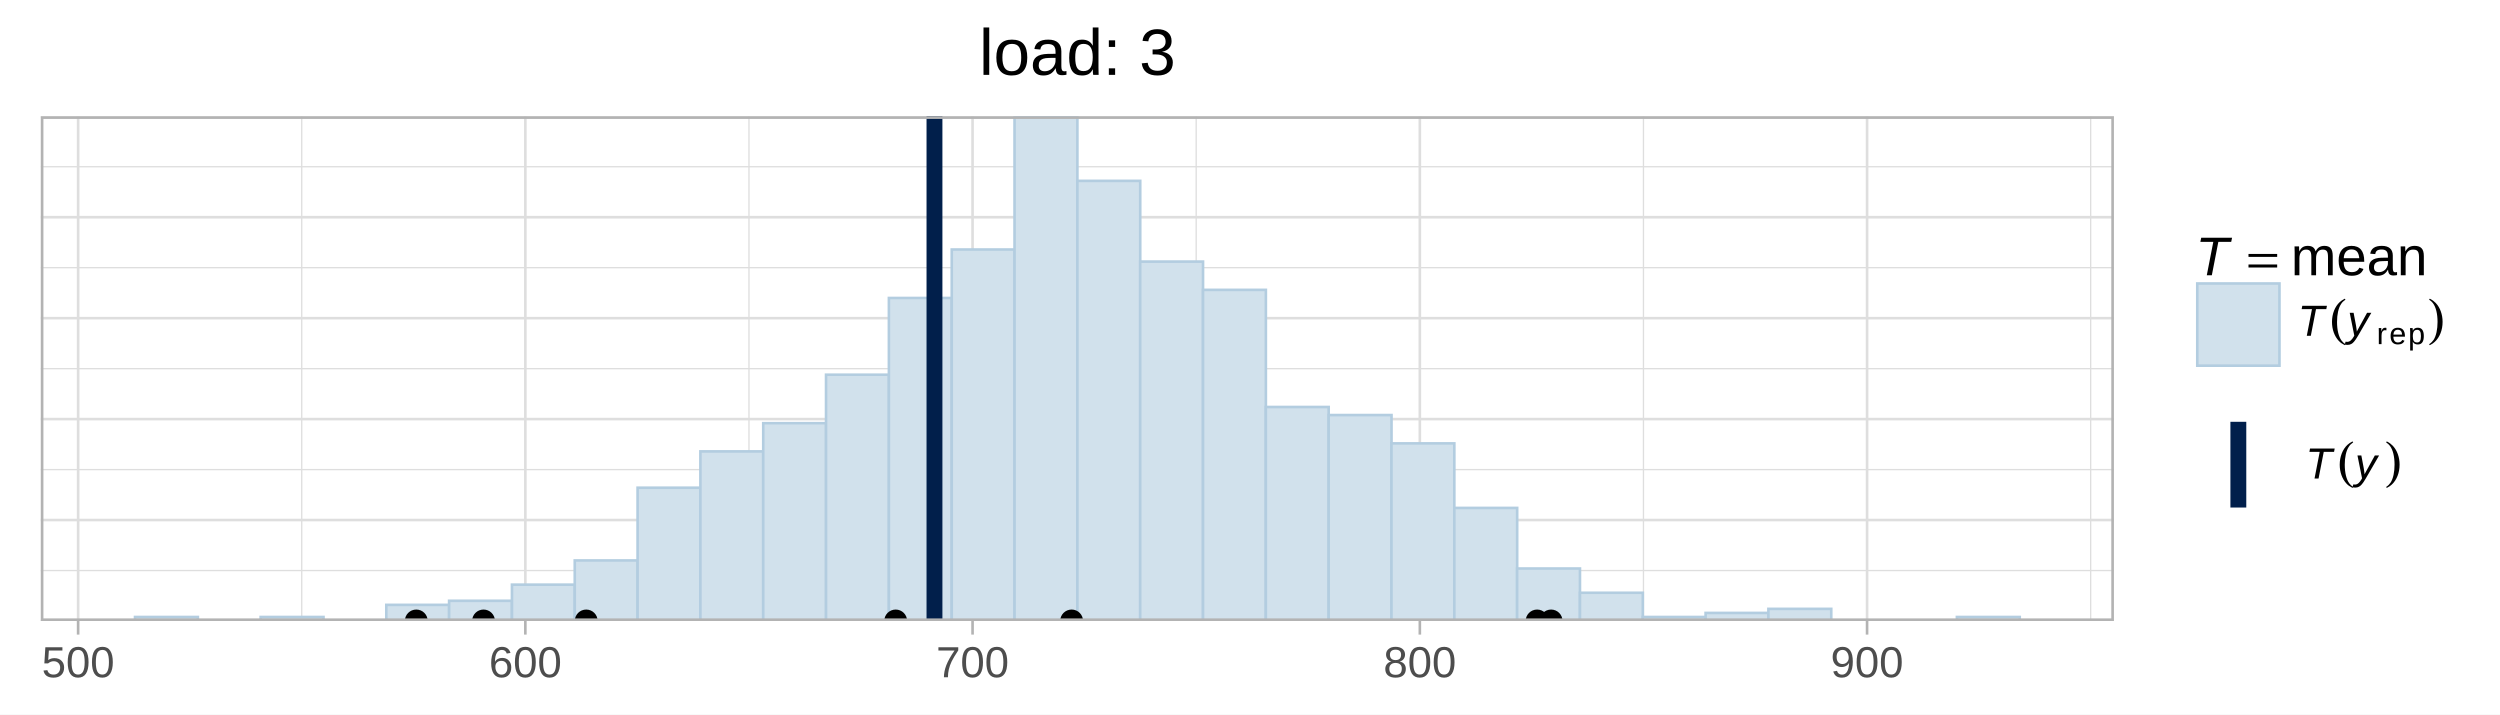
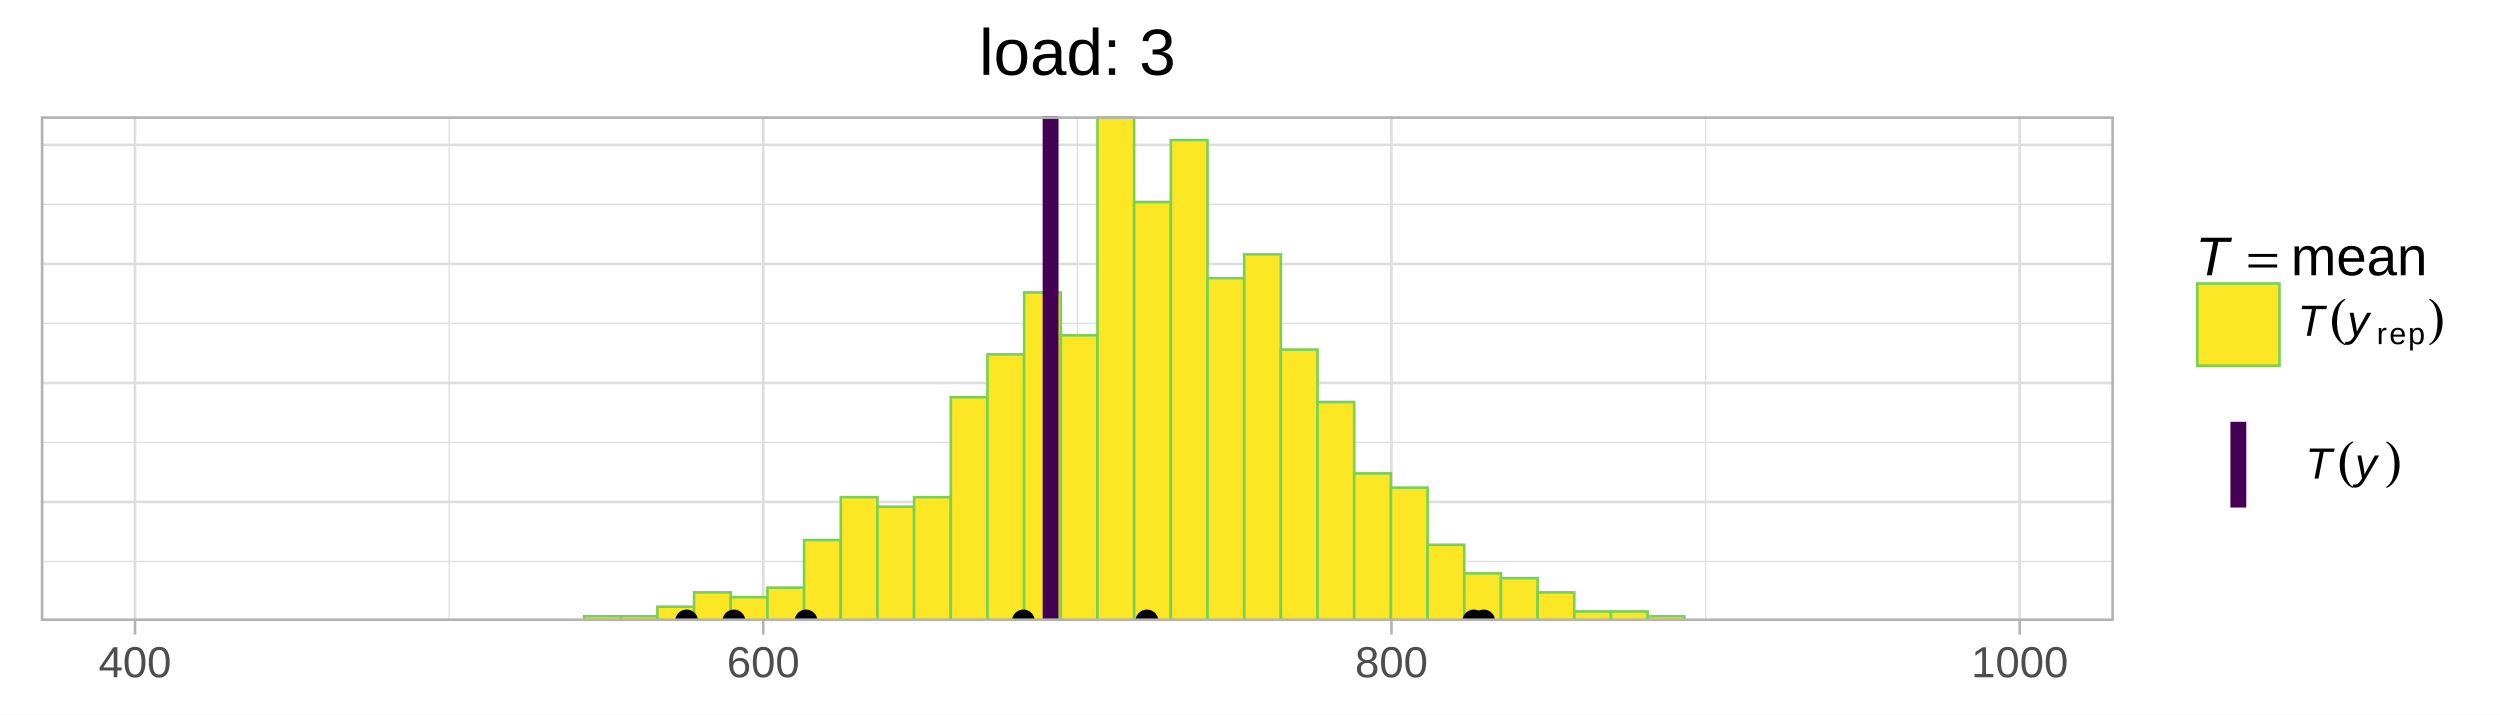
<svg xmlns="http://www.w3.org/2000/svg" class="svglite" width="504.00pt" height="144.00pt" viewBox="0 0 504.00 144.00">
  <defs>
    <style type="text/css">
    .svglite line, .svglite polyline, .svglite polygon, .svglite path, .svglite rect, .svglite circle {
      fill: none;
      stroke: #000000;
      stroke-linecap: round;
      stroke-linejoin: round;
      stroke-miterlimit: 10.00;
    }
  </style>
  </defs>
  <rect width="100%" height="100%" style="stroke: none; fill: #FFFFFF;" />
  <defs>
    <clipPath id="cpMC4wMHw1MDQuMDB8MC4wMHwxNDQuMDA=">
      <rect x="0.00" y="0.00" width="504.00" height="144.00" />
    </clipPath>
  </defs>
  <g clip-path="url(#cpMC4wMHw1MDQuMDB8MC4wMHwxNDQuMDA=)">
    <rect x="0" y="0.00" width="504.00" height="144.00" style="stroke-width: 1.07; stroke: #FFFFFF; fill: #FFFFFF;" />
  </g>
  <defs>
    <clipPath id="cpOC4yMnw0MjYuMTd8MjMuNDR8MTI1LjE5">
      <rect x="8.22" y="23.44" width="417.95" height="101.76" />
    </clipPath>
  </defs>
  <g clip-path="url(#cpOC4yMnw0MjYuMTd8MjMuNDR8MTI1LjE5)">
    <rect x="8.22" y="23.44" width="417.95" height="101.76" style="stroke-width: 1.07; stroke: none; fill: #FFFFFF;" />
-     <polyline points="8.22,115.02 426.17,115.02 " style="stroke-width: 0.27; stroke: #DEDEDE; stroke-linecap: butt;" />
-     <polyline points="8.22,94.67 426.17,94.67 " style="stroke-width: 0.27; stroke: #DEDEDE; stroke-linecap: butt;" />
-     <polyline points="8.22,74.32 426.17,74.32 " style="stroke-width: 0.27; stroke: #DEDEDE; stroke-linecap: butt;" />
-     <polyline points="8.22,53.96 426.17,53.96 " style="stroke-width: 0.27; stroke: #DEDEDE; stroke-linecap: butt;" />
-     <polyline points="8.22,33.61 426.17,33.61 " style="stroke-width: 0.27; stroke: #DEDEDE; stroke-linecap: butt;" />
-     <polyline points="60.83,125.19 60.83,23.44 " style="stroke-width: 0.27; stroke: #DEDEDE; stroke-linecap: butt;" />
-     <polyline points="150.99,125.19 150.99,23.44 " style="stroke-width: 0.27; stroke: #DEDEDE; stroke-linecap: butt;" />
-     <polyline points="241.15,125.19 241.15,23.44 " style="stroke-width: 0.27; stroke: #DEDEDE; stroke-linecap: butt;" />
-     <polyline points="331.32,125.19 331.32,23.44 " style="stroke-width: 0.27; stroke: #DEDEDE; stroke-linecap: butt;" />
-     <polyline points="421.48,125.19 421.48,23.44 " style="stroke-width: 0.27; stroke: #DEDEDE; stroke-linecap: butt;" />
+     <polyline points="8.22,113.19 426.17,113.19 " style="stroke-width: 0.27; stroke: #DEDEDE; stroke-linecap: butt;" />
+     <polyline points="8.22,89.20 426.17,89.20 " style="stroke-width: 0.27; stroke: #DEDEDE; stroke-linecap: butt;" />
+     <polyline points="8.22,65.20 426.17,65.20 " style="stroke-width: 0.27; stroke: #DEDEDE; stroke-linecap: butt;" />
+     <polyline points="8.22,41.20 426.17,41.20 " style="stroke-width: 0.27; stroke: #DEDEDE; stroke-linecap: butt;" />
+     <polyline points="90.54,125.19 90.54,23.44 " style="stroke-width: 0.27; stroke: #DEDEDE; stroke-linecap: butt;" />
+     <polyline points="217.20,125.19 217.20,23.44 " style="stroke-width: 0.27; stroke: #DEDEDE; stroke-linecap: butt;" />
+     <polyline points="343.85,125.19 343.85,23.44 " style="stroke-width: 0.27; stroke: #DEDEDE; stroke-linecap: butt;" />
    <polyline points="8.22,125.19 426.17,125.19 " style="stroke-width: 0.53; stroke: #DEDEDE; stroke-linecap: butt;" />
-     <polyline points="8.22,104.84 426.17,104.84 " style="stroke-width: 0.53; stroke: #DEDEDE; stroke-linecap: butt;" />
-     <polyline points="8.22,84.49 426.17,84.49 " style="stroke-width: 0.53; stroke: #DEDEDE; stroke-linecap: butt;" />
-     <polyline points="8.22,64.14 426.17,64.14 " style="stroke-width: 0.53; stroke: #DEDEDE; stroke-linecap: butt;" />
-     <polyline points="8.22,43.79 426.17,43.79 " style="stroke-width: 0.53; stroke: #DEDEDE; stroke-linecap: butt;" />
-     <polyline points="8.22,23.44 426.17,23.44 " style="stroke-width: 0.53; stroke: #DEDEDE; stroke-linecap: butt;" />
-     <polyline points="15.75,125.19 15.75,23.44 " style="stroke-width: 0.53; stroke: #DEDEDE; stroke-linecap: butt;" />
-     <polyline points="105.91,125.19 105.91,23.44 " style="stroke-width: 0.53; stroke: #DEDEDE; stroke-linecap: butt;" />
-     <polyline points="196.07,125.19 196.07,23.44 " style="stroke-width: 0.53; stroke: #DEDEDE; stroke-linecap: butt;" />
-     <polyline points="286.24,125.19 286.24,23.44 " style="stroke-width: 0.53; stroke: #DEDEDE; stroke-linecap: butt;" />
-     <polyline points="376.40,125.19 376.40,23.44 " style="stroke-width: 0.53; stroke: #DEDEDE; stroke-linecap: butt;" />
-     <rect x="27.22" y="124.38" width="12.67" height="0.81" style="stroke-width: 0.53; stroke: #B3CDE0; stroke-linecap: square; stroke-linejoin: miter; fill: #D1E1EC;" />
-     <rect x="39.88" y="125.19" width="12.67" height="0.00" style="stroke-width: 0.53; stroke: #B3CDE0; stroke-linecap: square; stroke-linejoin: miter; fill: #D1E1EC;" />
-     <rect x="52.55" y="124.38" width="12.67" height="0.81" style="stroke-width: 0.53; stroke: #B3CDE0; stroke-linecap: square; stroke-linejoin: miter; fill: #D1E1EC;" />
-     <rect x="65.21" y="125.19" width="12.67" height="0.00" style="stroke-width: 0.53; stroke: #B3CDE0; stroke-linecap: square; stroke-linejoin: miter; fill: #D1E1EC;" />
-     <rect x="77.88" y="121.94" width="12.67" height="3.26" style="stroke-width: 0.53; stroke: #B3CDE0; stroke-linecap: square; stroke-linejoin: miter; fill: #D1E1EC;" />
-     <rect x="90.54" y="121.12" width="12.67" height="4.07" style="stroke-width: 0.53; stroke: #B3CDE0; stroke-linecap: square; stroke-linejoin: miter; fill: #D1E1EC;" />
-     <rect x="103.21" y="117.87" width="12.67" height="7.33" style="stroke-width: 0.53; stroke: #B3CDE0; stroke-linecap: square; stroke-linejoin: miter; fill: #D1E1EC;" />
-     <rect x="115.87" y="112.98" width="12.67" height="12.21" style="stroke-width: 0.53; stroke: #B3CDE0; stroke-linecap: square; stroke-linejoin: miter; fill: #D1E1EC;" />
-     <rect x="128.54" y="98.33" width="12.67" height="26.86" style="stroke-width: 0.53; stroke: #B3CDE0; stroke-linecap: square; stroke-linejoin: miter; fill: #D1E1EC;" />
-     <rect x="141.20" y="91.00" width="12.67" height="34.19" style="stroke-width: 0.53; stroke: #B3CDE0; stroke-linecap: square; stroke-linejoin: miter; fill: #D1E1EC;" />
-     <rect x="153.87" y="85.31" width="12.67" height="39.89" style="stroke-width: 0.53; stroke: #B3CDE0; stroke-linecap: square; stroke-linejoin: miter; fill: #D1E1EC;" />
-     <rect x="166.53" y="75.54" width="12.67" height="49.66" style="stroke-width: 0.53; stroke: #B3CDE0; stroke-linecap: square; stroke-linejoin: miter; fill: #D1E1EC;" />
-     <rect x="179.20" y="60.07" width="12.67" height="65.12" style="stroke-width: 0.53; stroke: #B3CDE0; stroke-linecap: square; stroke-linejoin: miter; fill: #D1E1EC;" />
-     <rect x="191.87" y="50.30" width="12.67" height="74.89" style="stroke-width: 0.53; stroke: #B3CDE0; stroke-linecap: square; stroke-linejoin: miter; fill: #D1E1EC;" />
-     <rect x="204.53" y="23.44" width="12.67" height="101.76" style="stroke-width: 0.53; stroke: #B3CDE0; stroke-linecap: square; stroke-linejoin: miter; fill: #D1E1EC;" />
-     <rect x="217.20" y="36.46" width="12.67" height="88.73" style="stroke-width: 0.53; stroke: #B3CDE0; stroke-linecap: square; stroke-linejoin: miter; fill: #D1E1EC;" />
-     <rect x="229.86" y="52.74" width="12.67" height="72.45" style="stroke-width: 0.53; stroke: #B3CDE0; stroke-linecap: square; stroke-linejoin: miter; fill: #D1E1EC;" />
-     <rect x="242.53" y="58.44" width="12.67" height="66.75" style="stroke-width: 0.53; stroke: #B3CDE0; stroke-linecap: square; stroke-linejoin: miter; fill: #D1E1EC;" />
-     <rect x="255.19" y="82.05" width="12.67" height="43.14" style="stroke-width: 0.53; stroke: #B3CDE0; stroke-linecap: square; stroke-linejoin: miter; fill: #D1E1EC;" />
-     <rect x="267.86" y="83.68" width="12.67" height="41.52" style="stroke-width: 0.53; stroke: #B3CDE0; stroke-linecap: square; stroke-linejoin: miter; fill: #D1E1EC;" />
-     <rect x="280.52" y="89.38" width="12.67" height="35.82" style="stroke-width: 0.53; stroke: #B3CDE0; stroke-linecap: square; stroke-linejoin: miter; fill: #D1E1EC;" />
-     <rect x="293.19" y="102.40" width="12.67" height="22.79" style="stroke-width: 0.53; stroke: #B3CDE0; stroke-linecap: square; stroke-linejoin: miter; fill: #D1E1EC;" />
-     <rect x="305.85" y="114.61" width="12.67" height="10.58" style="stroke-width: 0.53; stroke: #B3CDE0; stroke-linecap: square; stroke-linejoin: miter; fill: #D1E1EC;" />
-     <rect x="318.52" y="119.50" width="12.67" height="5.70" style="stroke-width: 0.53; stroke: #B3CDE0; stroke-linecap: square; stroke-linejoin: miter; fill: #D1E1EC;" />
-     <rect x="331.18" y="124.38" width="12.67" height="0.81" style="stroke-width: 0.53; stroke: #B3CDE0; stroke-linecap: square; stroke-linejoin: miter; fill: #D1E1EC;" />
-     <rect x="343.85" y="123.57" width="12.67" height="1.63" style="stroke-width: 0.53; stroke: #B3CDE0; stroke-linecap: square; stroke-linejoin: miter; fill: #D1E1EC;" />
-     <rect x="356.51" y="122.75" width="12.67" height="2.44" style="stroke-width: 0.53; stroke: #B3CDE0; stroke-linecap: square; stroke-linejoin: miter; fill: #D1E1EC;" />
-     <rect x="369.18" y="125.19" width="12.67" height="0.00" style="stroke-width: 0.53; stroke: #B3CDE0; stroke-linecap: square; stroke-linejoin: miter; fill: #D1E1EC;" />
-     <rect x="381.84" y="125.19" width="12.67" height="0.00" style="stroke-width: 0.53; stroke: #B3CDE0; stroke-linecap: square; stroke-linejoin: miter; fill: #D1E1EC;" />
-     <rect x="394.51" y="124.38" width="12.67" height="0.81" style="stroke-width: 0.53; stroke: #B3CDE0; stroke-linecap: square; stroke-linejoin: miter; fill: #D1E1EC;" />
-     <line x1="188.39" y1="125.19" x2="188.39" y2="23.44" style="stroke-width: 3.20; stroke: #011F4B; stroke-linecap: butt;" />
-     <circle cx="309.88" cy="125.19" r="1.95" style="stroke-width: 0.71; fill: #000000;" />
-     <circle cx="97.48" cy="125.19" r="1.95" style="stroke-width: 0.71; fill: #000000;" />
-     <circle cx="312.70" cy="125.19" r="1.95" style="stroke-width: 0.71; fill: #000000;" />
-     <circle cx="216.04" cy="125.19" r="1.95" style="stroke-width: 0.71; fill: #000000;" />
-     <circle cx="83.92" cy="125.19" r="1.95" style="stroke-width: 0.71; fill: #000000;" />
-     <circle cx="180.57" cy="125.19" r="1.95" style="stroke-width: 0.71; fill: #000000;" />
-     <circle cx="118.18" cy="125.19" r="1.95" style="stroke-width: 0.71; fill: #000000;" />
+     <polyline points="8.22,101.19 426.17,101.19 " style="stroke-width: 0.53; stroke: #DEDEDE; stroke-linecap: butt;" />
+     <polyline points="8.22,77.20 426.17,77.20 " style="stroke-width: 0.53; stroke: #DEDEDE; stroke-linecap: butt;" />
+     <polyline points="8.22,53.20 426.17,53.20 " style="stroke-width: 0.53; stroke: #DEDEDE; stroke-linecap: butt;" />
+     <polyline points="8.22,29.20 426.17,29.20 " style="stroke-width: 0.53; stroke: #DEDEDE; stroke-linecap: butt;" />
+     <polyline points="27.22,125.19 27.22,23.44 " style="stroke-width: 0.53; stroke: #DEDEDE; stroke-linecap: butt;" />
+     <polyline points="153.87,125.19 153.87,23.44 " style="stroke-width: 0.53; stroke: #DEDEDE; stroke-linecap: butt;" />
+     <polyline points="280.52,125.19 280.52,23.44 " style="stroke-width: 0.53; stroke: #DEDEDE; stroke-linecap: butt;" />
+     <polyline points="407.18,125.19 407.18,23.44 " style="stroke-width: 0.53; stroke: #DEDEDE; stroke-linecap: butt;" />
+     <rect x="117.74" y="124.23" width="7.39" height="0.96" style="stroke-width: 0.53; stroke: #7AD151; stroke-linecap: square; stroke-linejoin: miter; fill: #FDE725;" />
+     <rect x="125.13" y="124.23" width="7.39" height="0.96" style="stroke-width: 0.53; stroke: #7AD151; stroke-linecap: square; stroke-linejoin: miter; fill: #FDE725;" />
+     <rect x="132.53" y="122.31" width="7.39" height="2.88" style="stroke-width: 0.53; stroke: #7AD151; stroke-linecap: square; stroke-linejoin: miter; fill: #FDE725;" />
+     <rect x="139.92" y="119.43" width="7.39" height="5.76" style="stroke-width: 0.53; stroke: #7AD151; stroke-linecap: square; stroke-linejoin: miter; fill: #FDE725;" />
+     <rect x="147.31" y="120.39" width="7.39" height="4.80" style="stroke-width: 0.53; stroke: #7AD151; stroke-linecap: square; stroke-linejoin: miter; fill: #FDE725;" />
+     <rect x="154.71" y="118.47" width="7.39" height="6.72" style="stroke-width: 0.53; stroke: #7AD151; stroke-linecap: square; stroke-linejoin: miter; fill: #FDE725;" />
+     <rect x="162.10" y="108.87" width="7.39" height="16.32" style="stroke-width: 0.53; stroke: #7AD151; stroke-linecap: square; stroke-linejoin: miter; fill: #FDE725;" />
+     <rect x="169.50" y="100.23" width="7.39" height="24.96" style="stroke-width: 0.53; stroke: #7AD151; stroke-linecap: square; stroke-linejoin: miter; fill: #FDE725;" />
+     <rect x="176.89" y="102.15" width="7.39" height="23.04" style="stroke-width: 0.53; stroke: #7AD151; stroke-linecap: square; stroke-linejoin: miter; fill: #FDE725;" />
+     <rect x="184.28" y="100.23" width="7.39" height="24.96" style="stroke-width: 0.53; stroke: #7AD151; stroke-linecap: square; stroke-linejoin: miter; fill: #FDE725;" />
+     <rect x="191.68" y="80.08" width="7.39" height="45.12" style="stroke-width: 0.53; stroke: #7AD151; stroke-linecap: square; stroke-linejoin: miter; fill: #FDE725;" />
+     <rect x="199.07" y="71.44" width="7.39" height="53.76" style="stroke-width: 0.53; stroke: #7AD151; stroke-linecap: square; stroke-linejoin: miter; fill: #FDE725;" />
+     <rect x="206.47" y="58.96" width="7.39" height="66.24" style="stroke-width: 0.53; stroke: #7AD151; stroke-linecap: square; stroke-linejoin: miter; fill: #FDE725;" />
+     <rect x="213.86" y="67.60" width="7.39" height="57.60" style="stroke-width: 0.53; stroke: #7AD151; stroke-linecap: square; stroke-linejoin: miter; fill: #FDE725;" />
+     <rect x="221.25" y="23.44" width="7.39" height="101.76" style="stroke-width: 0.53; stroke: #7AD151; stroke-linecap: square; stroke-linejoin: miter; fill: #FDE725;" />
+     <rect x="228.65" y="40.72" width="7.39" height="84.48" style="stroke-width: 0.53; stroke: #7AD151; stroke-linecap: square; stroke-linejoin: miter; fill: #FDE725;" />
+     <rect x="236.04" y="28.24" width="7.39" height="96.96" style="stroke-width: 0.53; stroke: #7AD151; stroke-linecap: square; stroke-linejoin: miter; fill: #FDE725;" />
+     <rect x="243.44" y="56.08" width="7.39" height="69.12" style="stroke-width: 0.53; stroke: #7AD151; stroke-linecap: square; stroke-linejoin: miter; fill: #FDE725;" />
+     <rect x="250.83" y="51.28" width="7.39" height="73.92" style="stroke-width: 0.53; stroke: #7AD151; stroke-linecap: square; stroke-linejoin: miter; fill: #FDE725;" />
+     <rect x="258.22" y="70.48" width="7.39" height="54.72" style="stroke-width: 0.53; stroke: #7AD151; stroke-linecap: square; stroke-linejoin: miter; fill: #FDE725;" />
+     <rect x="265.62" y="81.04" width="7.39" height="44.16" style="stroke-width: 0.53; stroke: #7AD151; stroke-linecap: square; stroke-linejoin: miter; fill: #FDE725;" />
+     <rect x="273.01" y="95.44" width="7.39" height="29.76" style="stroke-width: 0.53; stroke: #7AD151; stroke-linecap: square; stroke-linejoin: miter; fill: #FDE725;" />
+     <rect x="280.41" y="98.31" width="7.39" height="26.88" style="stroke-width: 0.53; stroke: #7AD151; stroke-linecap: square; stroke-linejoin: miter; fill: #FDE725;" />
+     <rect x="287.80" y="109.83" width="7.39" height="15.36" style="stroke-width: 0.53; stroke: #7AD151; stroke-linecap: square; stroke-linejoin: miter; fill: #FDE725;" />
+     <rect x="295.20" y="115.59" width="7.39" height="9.60" style="stroke-width: 0.53; stroke: #7AD151; stroke-linecap: square; stroke-linejoin: miter; fill: #FDE725;" />
+     <rect x="302.59" y="116.55" width="7.39" height="8.64" style="stroke-width: 0.53; stroke: #7AD151; stroke-linecap: square; stroke-linejoin: miter; fill: #FDE725;" />
+     <rect x="309.98" y="119.43" width="7.39" height="5.76" style="stroke-width: 0.53; stroke: #7AD151; stroke-linecap: square; stroke-linejoin: miter; fill: #FDE725;" />
+     <rect x="317.38" y="123.27" width="7.39" height="1.92" style="stroke-width: 0.53; stroke: #7AD151; stroke-linecap: square; stroke-linejoin: miter; fill: #FDE725;" />
+     <rect x="324.77" y="123.27" width="7.39" height="1.92" style="stroke-width: 0.53; stroke: #7AD151; stroke-linecap: square; stroke-linejoin: miter; fill: #FDE725;" />
+     <rect x="332.17" y="124.23" width="7.39" height="0.96" style="stroke-width: 0.53; stroke: #7AD151; stroke-linecap: square; stroke-linejoin: miter; fill: #FDE725;" />
+     <line x1="211.80" y1="125.19" x2="211.80" y2="23.44" style="stroke-width: 3.20; stroke: #440154; stroke-linecap: butt;" />
+     <circle cx="297.13" cy="125.19" r="1.95" style="stroke-width: 0.71; fill: #000000;" />
+     <circle cx="147.95" cy="125.19" r="1.95" style="stroke-width: 0.71; fill: #000000;" />
+     <circle cx="299.11" cy="125.19" r="1.95" style="stroke-width: 0.71; fill: #000000;" />
+     <circle cx="231.22" cy="125.19" r="1.95" style="stroke-width: 0.71; fill: #000000;" />
+     <circle cx="138.42" cy="125.19" r="1.95" style="stroke-width: 0.71; fill: #000000;" />
+     <circle cx="206.31" cy="125.19" r="1.95" style="stroke-width: 0.71; fill: #000000;" />
+     <circle cx="162.49" cy="125.19" r="1.95" style="stroke-width: 0.71; fill: #000000;" />
    <rect x="8.22" y="23.44" width="417.95" height="101.76" style="stroke-width: 1.07; stroke: #B3B3B3;" />
  </g>
  <g clip-path="url(#cpMC4wMHw1MDQuMDB8MC4wMHwxNDQuMDA=)">
-     <polyline points="15.75,127.93 15.75,125.19 " style="stroke-width: 0.53; stroke: #B3B3B3; stroke-linecap: butt;" />
-     <polyline points="105.91,127.93 105.91,125.19 " style="stroke-width: 0.53; stroke: #B3B3B3; stroke-linecap: butt;" />
-     <polyline points="196.07,127.93 196.07,125.19 " style="stroke-width: 0.53; stroke: #B3B3B3; stroke-linecap: butt;" />
-     <polyline points="286.24,127.93 286.24,125.19 " style="stroke-width: 0.53; stroke: #B3B3B3; stroke-linecap: butt;" />
-     <polyline points="376.40,127.93 376.40,125.19 " style="stroke-width: 0.53; stroke: #B3B3B3; stroke-linecap: butt;" />
-     <text x="15.75" y="136.54" text-anchor="middle" style="font-size: 8.80px; fill: #4D4D4D; font-family: Arimo;" textLength="16.78px" lengthAdjust="spacingAndGlyphs">500</text>
-     <text x="105.91" y="136.54" text-anchor="middle" style="font-size: 8.80px; fill: #4D4D4D; font-family: Arimo;" textLength="16.78px" lengthAdjust="spacingAndGlyphs">600</text>
-     <text x="196.07" y="136.54" text-anchor="middle" style="font-size: 8.80px; fill: #4D4D4D; font-family: Arimo;" textLength="16.78px" lengthAdjust="spacingAndGlyphs">700</text>
-     <text x="286.24" y="136.54" text-anchor="middle" style="font-size: 8.80px; fill: #4D4D4D; font-family: Arimo;" textLength="16.78px" lengthAdjust="spacingAndGlyphs">800</text>
-     <text x="376.40" y="136.54" text-anchor="middle" style="font-size: 8.80px; fill: #4D4D4D; font-family: Arimo;" textLength="16.78px" lengthAdjust="spacingAndGlyphs">900</text>
+     <polyline points="27.22,127.93 27.22,125.19 " style="stroke-width: 0.53; stroke: #B3B3B3; stroke-linecap: butt;" />
+     <polyline points="153.87,127.93 153.87,125.19 " style="stroke-width: 0.53; stroke: #B3B3B3; stroke-linecap: butt;" />
+     <polyline points="280.52,127.93 280.52,125.19 " style="stroke-width: 0.53; stroke: #B3B3B3; stroke-linecap: butt;" />
+     <polyline points="407.18,127.93 407.18,125.19 " style="stroke-width: 0.53; stroke: #B3B3B3; stroke-linecap: butt;" />
+     <text x="27.22" y="136.54" text-anchor="middle" style="font-size: 8.80px; fill: #4D4D4D; font-family: Arimo;" textLength="16.78px" lengthAdjust="spacingAndGlyphs">400</text>
+     <text x="153.87" y="136.54" text-anchor="middle" style="font-size: 8.80px; fill: #4D4D4D; font-family: Arimo;" textLength="16.78px" lengthAdjust="spacingAndGlyphs">600</text>
+     <text x="280.52" y="136.54" text-anchor="middle" style="font-size: 8.80px; fill: #4D4D4D; font-family: Arimo;" textLength="16.78px" lengthAdjust="spacingAndGlyphs">800</text>
+     <text x="407.18" y="136.54" text-anchor="middle" style="font-size: 8.80px; fill: #4D4D4D; font-family: Arimo;" textLength="22.38px" lengthAdjust="spacingAndGlyphs">1000</text>
    <rect x="437.13" y="40.84" width="61.39" height="38.72" style="stroke-width: 1.07; stroke: none; fill: #FFFFFF;" />
    <text x="442.61" y="55.49" style="font-size: 11.00px; font-style: italic; font-family: Arimo;" textLength="6.72px" lengthAdjust="spacingAndGlyphs">T</text>
    <text x="453.17" y="55.49" style="font-size: 11.00px; font-family: Standard Symbols PS;" textLength="6.04px" lengthAdjust="spacingAndGlyphs">=</text>
    <text x="461.84" y="55.49" style="font-size: 11.00px; font-family: Arimo;" textLength="31.19px" lengthAdjust="spacingAndGlyphs">mean</text>
    <rect x="442.61" y="56.80" width="17.28" height="17.28" style="stroke-width: 1.07; stroke: none; fill: #FFFFFF;" />
-     <rect x="442.97" y="57.15" width="16.57" height="16.57" style="stroke-width: 0.53; stroke: #B3CDE0; stroke-linecap: square; stroke-linejoin: miter; fill: #D1E1EC;" />
+     <rect x="442.97" y="57.15" width="16.57" height="16.57" style="stroke-width: 0.53; stroke: #7AD151; stroke-linecap: square; stroke-linejoin: miter; fill: #FDE725;" />
    <text x="463.22" y="67.70" style="font-size: 8.80px; font-style: italic; font-family: Arimo;" textLength="5.37px" lengthAdjust="spacingAndGlyphs">T</text>
    <text x="469.55" y="67.70" style="font-size: 11.00px; font-family: Standard Symbols PS;" textLength="3.66px" lengthAdjust="spacingAndGlyphs">(</text>
    <text x="473.22" y="67.70" style="font-size: 8.80px; font-style: italic; font-family: Arimo;" textLength="5.21px" lengthAdjust="spacingAndGlyphs">y</text>
    <text x="479.15" y="69.38" style="font-size: 6.16px; font-family: Arimo;" textLength="2.53px" lengthAdjust="spacingAndGlyphs">r</text>
    <text x="481.68" y="69.38" style="font-size: 6.16px; font-family: Arimo;" textLength="3.79px" lengthAdjust="spacingAndGlyphs">e</text>
    <text x="485.47" y="69.38" style="font-size: 6.16px; font-family: Arimo;" textLength="3.91px" lengthAdjust="spacingAndGlyphs">p</text>
    <text x="489.38" y="67.70" style="font-size: 11.00px; font-family: Standard Symbols PS;" textLength="3.66px" lengthAdjust="spacingAndGlyphs">)</text>
    <rect x="437.13" y="79.56" width="52.72" height="28.24" style="stroke-width: 1.07; stroke: none; fill: #FFFFFF;" />
    <rect x="442.61" y="85.04" width="17.28" height="17.28" style="stroke-width: 1.07; stroke: none; fill: #FFFFFF;" />
-     <line x1="451.25" y1="102.32" x2="451.25" y2="85.04" style="stroke-width: 3.20; stroke: #011F4B; stroke-linecap: butt;" />
+     <line x1="451.25" y1="102.32" x2="451.25" y2="85.04" style="stroke-width: 3.20; stroke: #440154; stroke-linecap: butt;" />
    <text x="464.78" y="96.47" style="font-size: 8.80px; font-style: italic; font-family: Arimo;" textLength="5.37px" lengthAdjust="spacingAndGlyphs">T</text>
    <text x="471.11" y="96.47" style="font-size: 11.00px; font-family: Standard Symbols PS;" textLength="3.66px" lengthAdjust="spacingAndGlyphs">(</text>
    <text x="474.78" y="96.47" style="font-size: 8.80px; font-style: italic; font-family: Arimo;" textLength="5.21px" lengthAdjust="spacingAndGlyphs">y</text>
    <text x="480.71" y="96.47" style="font-size: 11.00px; font-family: Standard Symbols PS;" textLength="3.66px" lengthAdjust="spacingAndGlyphs">)</text>
    <text x="217.20" y="15.10" text-anchor="middle" style="font-size: 13.20px; font-family: Arimo;" textLength="49.41px" lengthAdjust="spacingAndGlyphs">load:  3</text>
  </g>
</svg>
